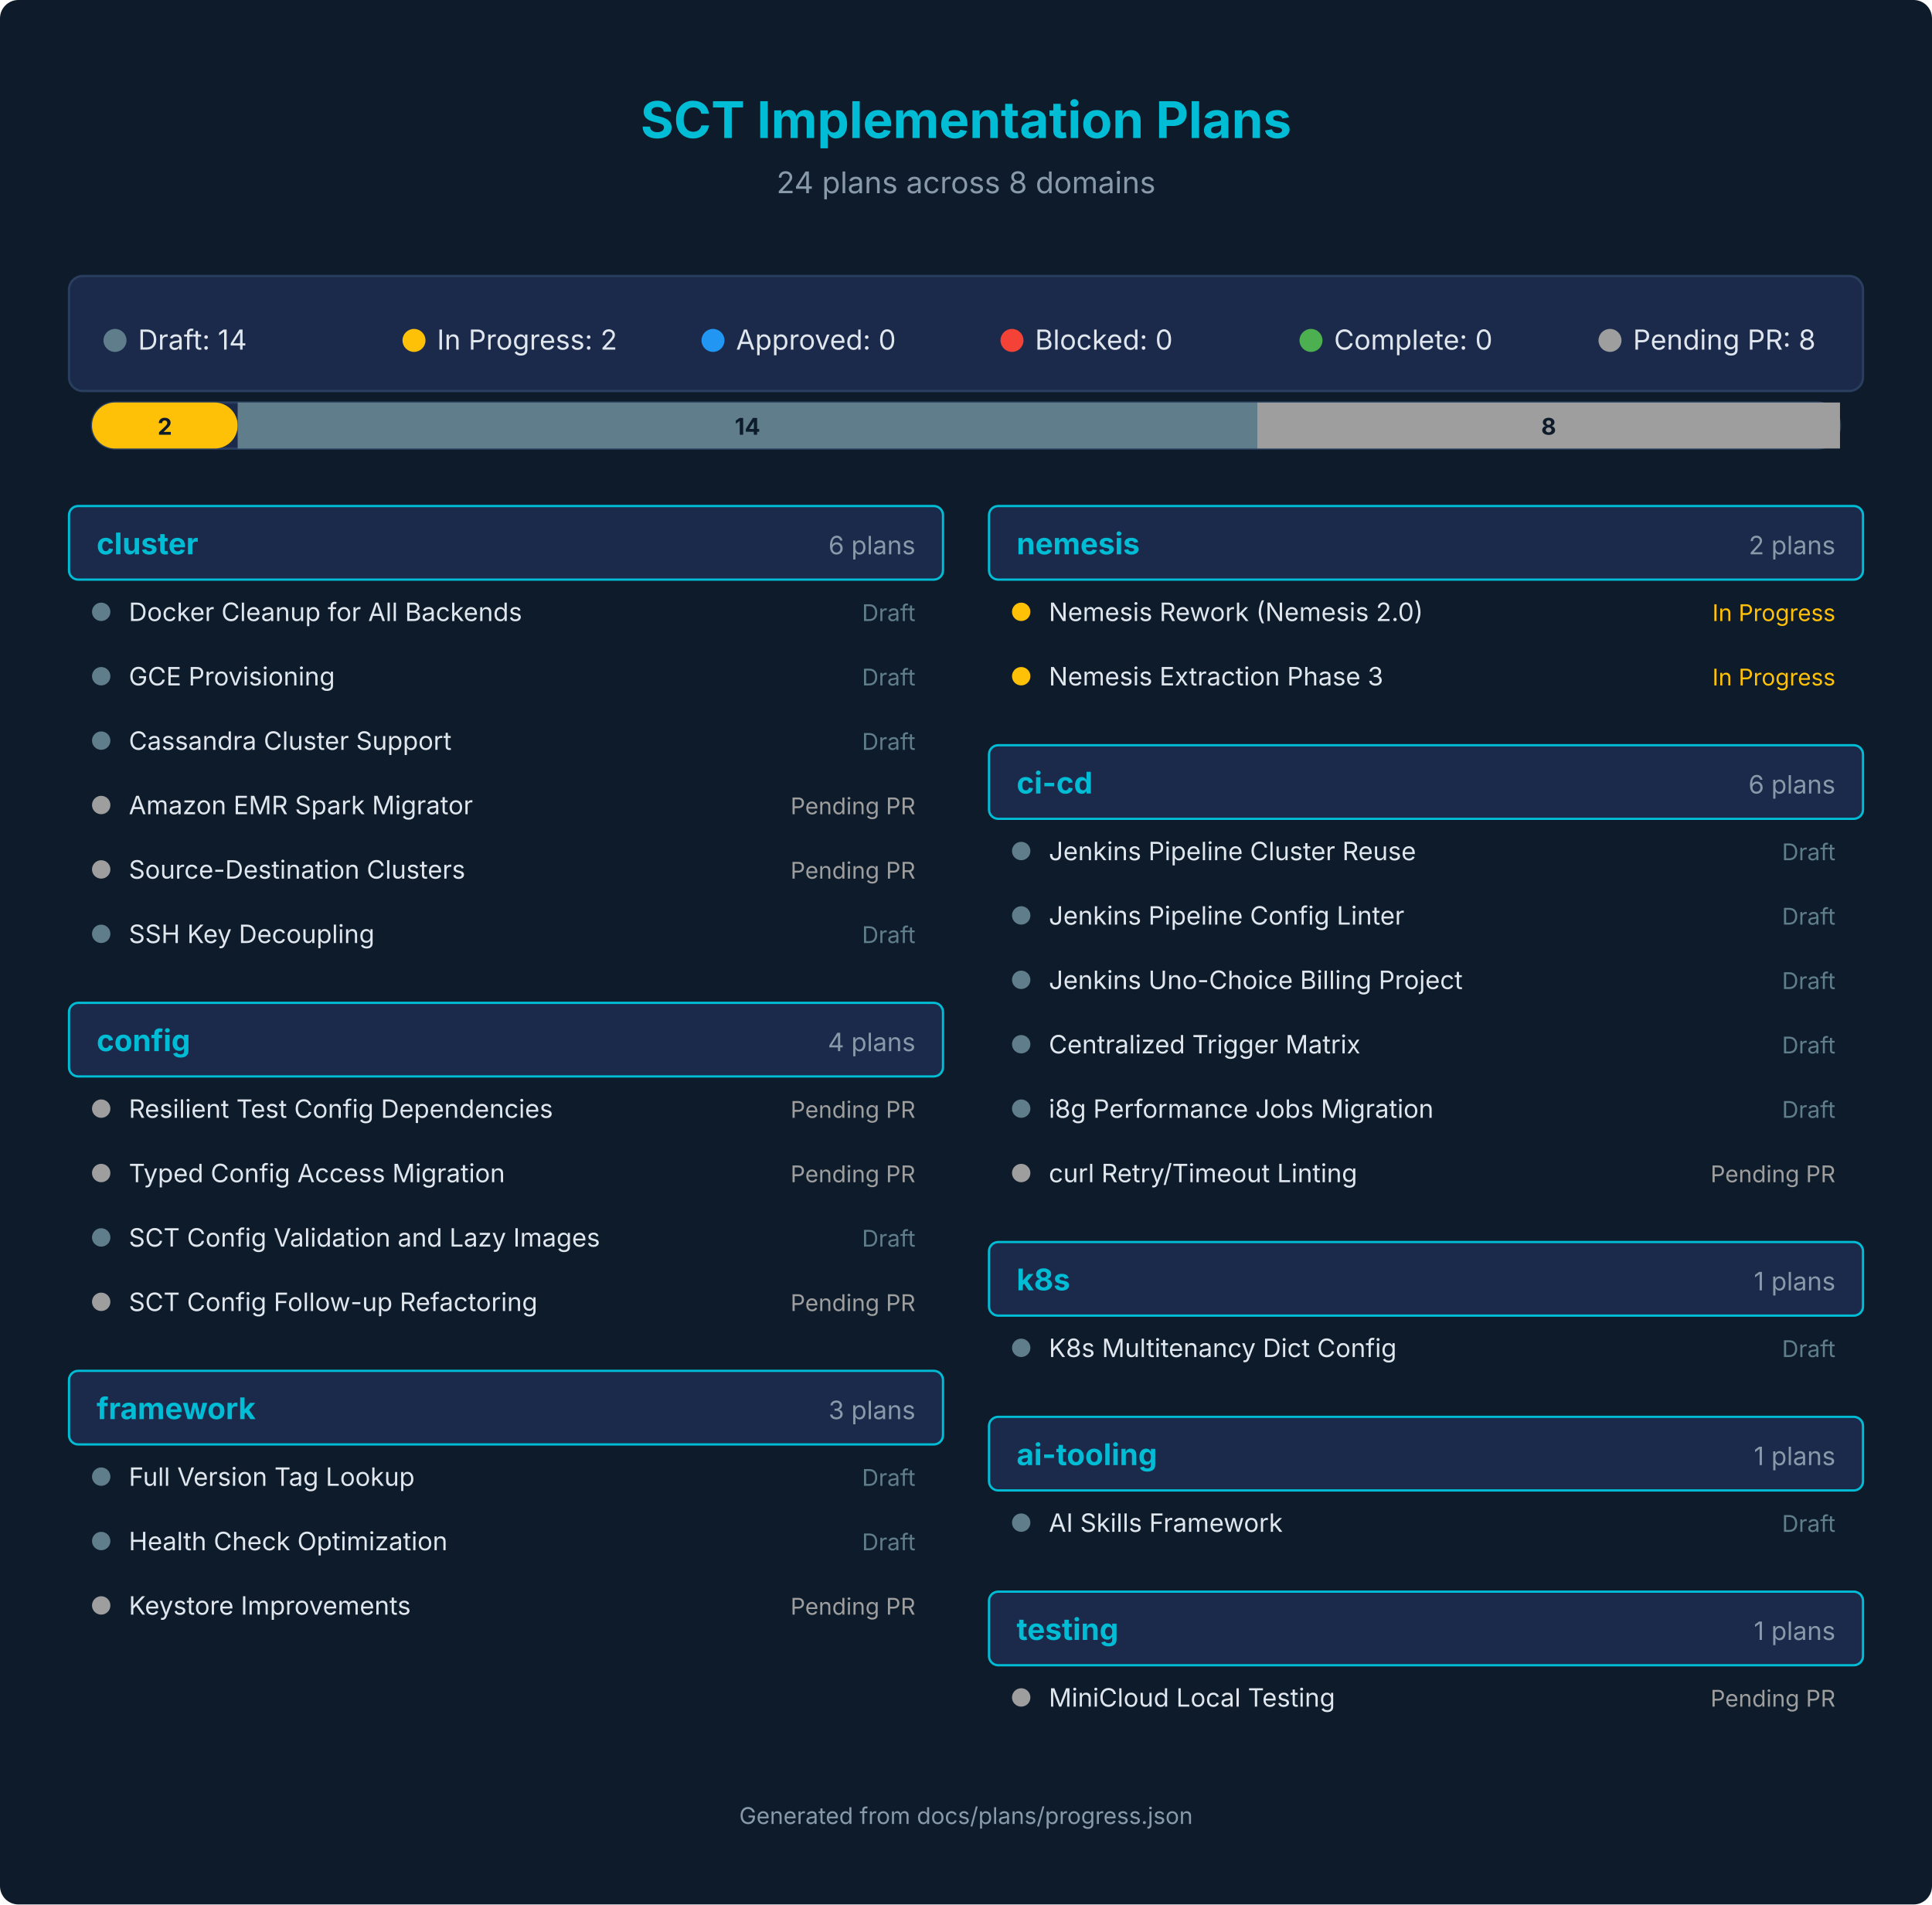
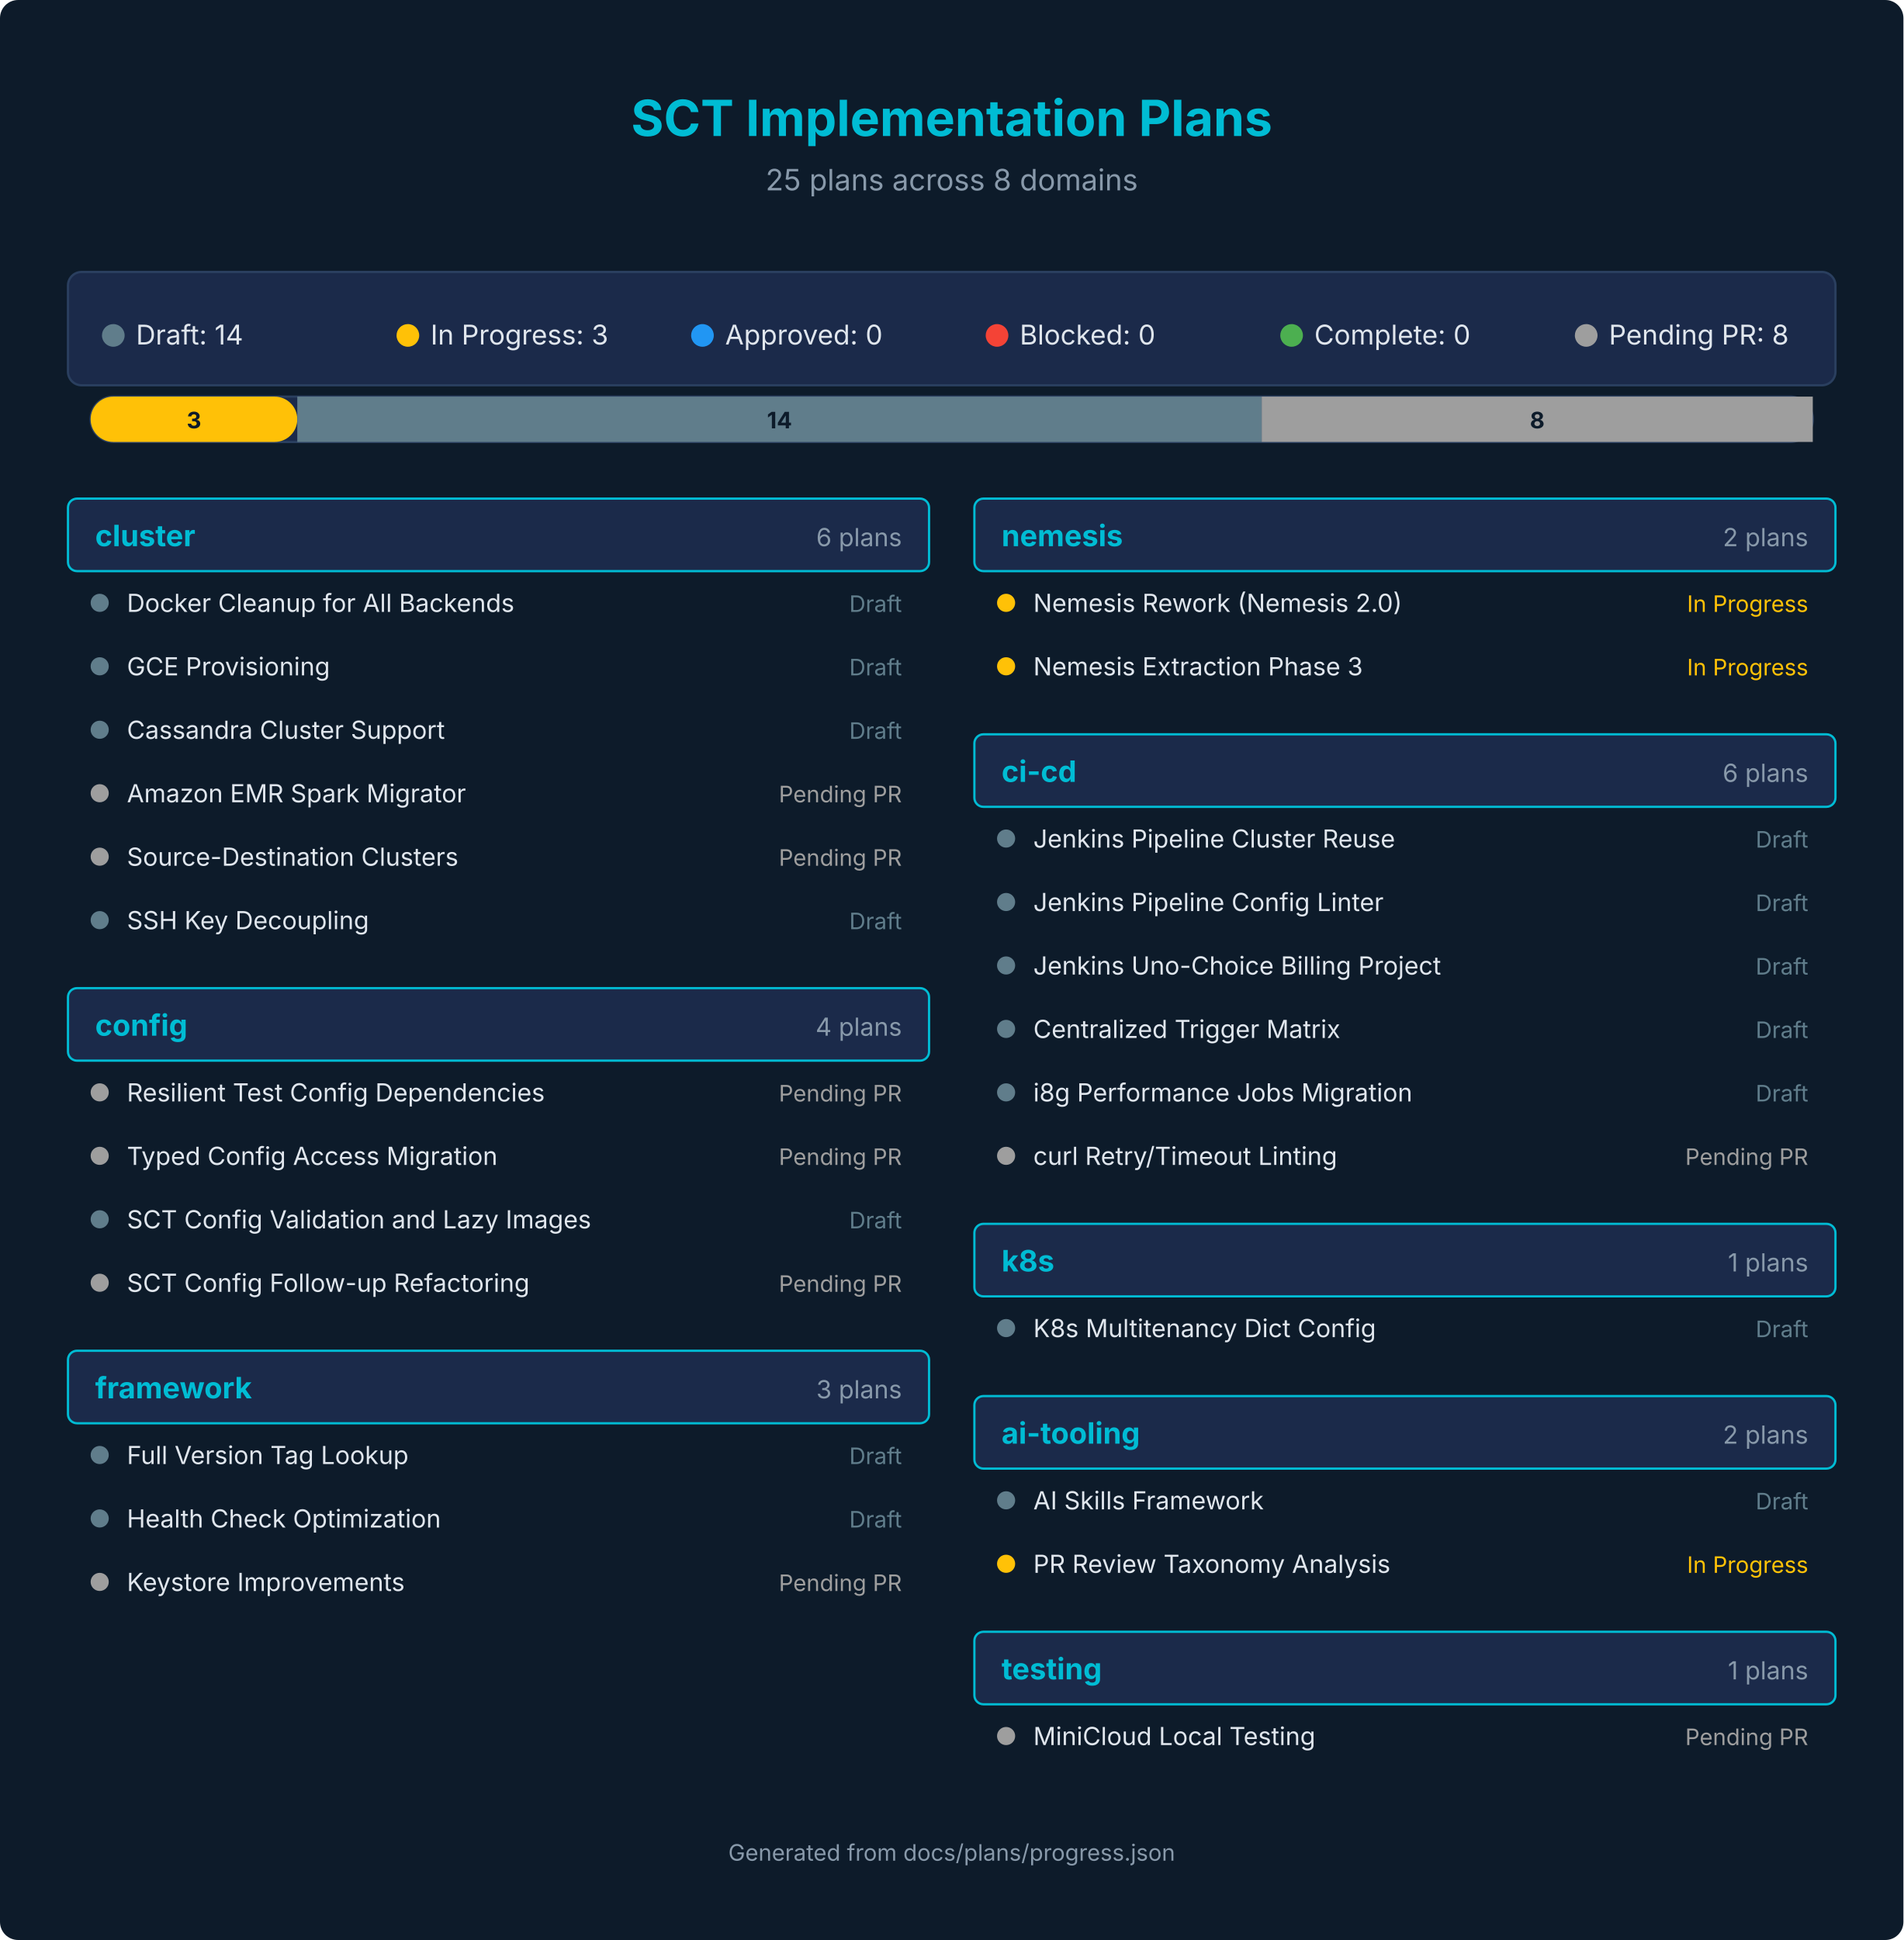
- <svg xmlns="http://www.w3.org/2000/svg" width="840" height="828" viewBox="0 0 840 828">
-   <rect width="840" height="828" fill="#0D1B2A" rx="8" />
+ <svg xmlns="http://www.w3.org/2000/svg" width="840" height="856" viewBox="0 0 840 856">
+   <rect width="840" height="856" fill="#0D1B2A" rx="8" />
  <text x="420" y="60" text-anchor="middle" font-family="system-ui, -apple-system, sans-serif" font-size="22" font-weight="bold" fill="#00BCD4">SCT Implementation Plans</text>
-   <text x="420" y="84" text-anchor="middle" font-family="system-ui, -apple-system, sans-serif" font-size="13" fill="#8899AA">24 plans across 8 domains</text>
+   <text x="420" y="84" text-anchor="middle" font-family="system-ui, -apple-system, sans-serif" font-size="13" fill="#8899AA">25 plans across 8 domains</text>
  <rect x="30" y="120" width="780" height="50" rx="6" fill="#1B2A4A" stroke="#2A3F5F" stroke-width="1" />
  <circle cx="50" cy="148" r="5" fill="#607D8B" />
  <text x="60" y="152" font-family="system-ui, -apple-system, sans-serif" font-size="12" fill="#E0E6ED">Draft: 14</text>
  <circle cx="180" cy="148" r="5" fill="#FFC107" />
-   <text x="190" y="152" font-family="system-ui, -apple-system, sans-serif" font-size="12" fill="#E0E6ED">In Progress: 2</text>
+   <text x="190" y="152" font-family="system-ui, -apple-system, sans-serif" font-size="12" fill="#E0E6ED">In Progress: 3</text>
  <circle cx="310" cy="148" r="5" fill="#2196F3" />
  <text x="320" y="152" font-family="system-ui, -apple-system, sans-serif" font-size="12" fill="#E0E6ED">Approved: 0</text>
  <circle cx="440" cy="148" r="5" fill="#F44336" />
  <text x="450" y="152" font-family="system-ui, -apple-system, sans-serif" font-size="12" fill="#E0E6ED">Blocked: 0</text>
  <circle cx="570" cy="148" r="5" fill="#4CAF50" />
  <text x="580" y="152" font-family="system-ui, -apple-system, sans-serif" font-size="12" fill="#E0E6ED">Complete: 0</text>
  <circle cx="700" cy="148" r="5" fill="#9E9E9E" />
  <text x="710" y="152" font-family="system-ui, -apple-system, sans-serif" font-size="12" fill="#E0E6ED">Pending PR: 8</text>
  <rect x="40" y="175" width="760" height="20" rx="10" fill="#1B2A4A" stroke="#2A3F5F" stroke-width="1" />
-   <rect x="40" y="175" width="63.333" height="20" rx="10" fill="#FFC107" />
-   <text x="71.667" y="189" text-anchor="middle" font-family="system-ui, -apple-system, sans-serif" font-size="10" font-weight="bold" fill="#0D1B2A">2</text>
-   <rect x="103.333" y="175" width="443.333" height="20" rx="0" fill="#607D8B" />
-   <text x="325.0" y="189" text-anchor="middle" font-family="system-ui, -apple-system, sans-serif" font-size="10" font-weight="bold" fill="#0D1B2A">14</text>
-   <rect x="546.667" y="175" width="253.333" height="20" rx="0" fill="#9E9E9E" />
-   <text x="673.333" y="189" text-anchor="middle" font-family="system-ui, -apple-system, sans-serif" font-size="10" font-weight="bold" fill="#0D1B2A">8</text>
+   <rect x="40" y="175" width="91.2" height="20" rx="10" fill="#FFC107" />
+   <text x="85.6" y="189" text-anchor="middle" font-family="system-ui, -apple-system, sans-serif" font-size="10" font-weight="bold" fill="#0D1B2A">3</text>
+   <rect x="131.2" y="175" width="425.6" height="20" rx="0" fill="#607D8B" />
+   <text x="344.0" y="189" text-anchor="middle" font-family="system-ui, -apple-system, sans-serif" font-size="10" font-weight="bold" fill="#0D1B2A">14</text>
+   <rect x="556.8" y="175" width="243.2" height="20" rx="0" fill="#9E9E9E" />
+   <text x="678.4" y="189" text-anchor="middle" font-family="system-ui, -apple-system, sans-serif" font-size="10" font-weight="bold" fill="#0D1B2A">8</text>
  <rect x="30" y="220" width="380" height="32" rx="4" fill="#1B2A4A" stroke="#00BCD4" stroke-width="1" />
  <text x="42" y="241" font-family="system-ui, -apple-system, sans-serif" font-size="13" font-weight="bold" fill="#00BCD4">cluster</text>
  <text x="398" y="241" text-anchor="end" font-family="system-ui, -apple-system, sans-serif" font-size="11" fill="#8899AA">6 plans</text>
  <circle cx="44" cy="266" r="4" fill="#607D8B" />
  <text x="56" y="270" font-family="system-ui, -apple-system, sans-serif" font-size="11" fill="#E0E6ED">Docker Cleanup for All Backends</text>
  <text x="398" y="270" text-anchor="end" font-family="system-ui, -apple-system, sans-serif" font-size="10" fill="#607D8B">Draft</text>
  <circle cx="44" cy="294" r="4" fill="#607D8B" />
  <text x="56" y="298" font-family="system-ui, -apple-system, sans-serif" font-size="11" fill="#E0E6ED">GCE Provisioning</text>
  <text x="398" y="298" text-anchor="end" font-family="system-ui, -apple-system, sans-serif" font-size="10" fill="#607D8B">Draft</text>
  <circle cx="44" cy="322" r="4" fill="#607D8B" />
  <text x="56" y="326" font-family="system-ui, -apple-system, sans-serif" font-size="11" fill="#E0E6ED">Cassandra Cluster Support</text>
  <text x="398" y="326" text-anchor="end" font-family="system-ui, -apple-system, sans-serif" font-size="10" fill="#607D8B">Draft</text>
  <circle cx="44" cy="350" r="4" fill="#9E9E9E" />
  <text x="56" y="354" font-family="system-ui, -apple-system, sans-serif" font-size="11" fill="#E0E6ED">Amazon EMR Spark Migrator</text>
  <text x="398" y="354" text-anchor="end" font-family="system-ui, -apple-system, sans-serif" font-size="10" fill="#9E9E9E">Pending PR</text>
  <circle cx="44" cy="378" r="4" fill="#9E9E9E" />
  <text x="56" y="382" font-family="system-ui, -apple-system, sans-serif" font-size="11" fill="#E0E6ED">Source-Destination Clusters</text>
  <text x="398" y="382" text-anchor="end" font-family="system-ui, -apple-system, sans-serif" font-size="10" fill="#9E9E9E">Pending PR</text>
  <circle cx="44" cy="406" r="4" fill="#607D8B" />
  <text x="56" y="410" font-family="system-ui, -apple-system, sans-serif" font-size="11" fill="#E0E6ED">SSH Key Decoupling</text>
  <text x="398" y="410" text-anchor="end" font-family="system-ui, -apple-system, sans-serif" font-size="10" fill="#607D8B">Draft</text>
  <rect x="30" y="436" width="380" height="32" rx="4" fill="#1B2A4A" stroke="#00BCD4" stroke-width="1" />
  <text x="42" y="457" font-family="system-ui, -apple-system, sans-serif" font-size="13" font-weight="bold" fill="#00BCD4">config</text>
  <text x="398" y="457" text-anchor="end" font-family="system-ui, -apple-system, sans-serif" font-size="11" fill="#8899AA">4 plans</text>
  <circle cx="44" cy="482" r="4" fill="#9E9E9E" />
  <text x="56" y="486" font-family="system-ui, -apple-system, sans-serif" font-size="11" fill="#E0E6ED">Resilient Test Config Dependencies</text>
  <text x="398" y="486" text-anchor="end" font-family="system-ui, -apple-system, sans-serif" font-size="10" fill="#9E9E9E">Pending PR</text>
  <circle cx="44" cy="510" r="4" fill="#9E9E9E" />
  <text x="56" y="514" font-family="system-ui, -apple-system, sans-serif" font-size="11" fill="#E0E6ED">Typed Config Access Migration</text>
  <text x="398" y="514" text-anchor="end" font-family="system-ui, -apple-system, sans-serif" font-size="10" fill="#9E9E9E">Pending PR</text>
  <circle cx="44" cy="538" r="4" fill="#607D8B" />
  <text x="56" y="542" font-family="system-ui, -apple-system, sans-serif" font-size="11" fill="#E0E6ED">SCT Config Validation and Lazy Images</text>
  <text x="398" y="542" text-anchor="end" font-family="system-ui, -apple-system, sans-serif" font-size="10" fill="#607D8B">Draft</text>
  <circle cx="44" cy="566" r="4" fill="#9E9E9E" />
  <text x="56" y="570" font-family="system-ui, -apple-system, sans-serif" font-size="11" fill="#E0E6ED">SCT Config Follow-up Refactoring</text>
  <text x="398" y="570" text-anchor="end" font-family="system-ui, -apple-system, sans-serif" font-size="10" fill="#9E9E9E">Pending PR</text>
  <rect x="30" y="596" width="380" height="32" rx="4" fill="#1B2A4A" stroke="#00BCD4" stroke-width="1" />
  <text x="42" y="617" font-family="system-ui, -apple-system, sans-serif" font-size="13" font-weight="bold" fill="#00BCD4">framework</text>
  <text x="398" y="617" text-anchor="end" font-family="system-ui, -apple-system, sans-serif" font-size="11" fill="#8899AA">3 plans</text>
  <circle cx="44" cy="642" r="4" fill="#607D8B" />
  <text x="56" y="646" font-family="system-ui, -apple-system, sans-serif" font-size="11" fill="#E0E6ED">Full Version Tag Lookup</text>
  <text x="398" y="646" text-anchor="end" font-family="system-ui, -apple-system, sans-serif" font-size="10" fill="#607D8B">Draft</text>
  <circle cx="44" cy="670" r="4" fill="#607D8B" />
  <text x="56" y="674" font-family="system-ui, -apple-system, sans-serif" font-size="11" fill="#E0E6ED">Health Check Optimization</text>
  <text x="398" y="674" text-anchor="end" font-family="system-ui, -apple-system, sans-serif" font-size="10" fill="#607D8B">Draft</text>
  <circle cx="44" cy="698" r="4" fill="#9E9E9E" />
  <text x="56" y="702" font-family="system-ui, -apple-system, sans-serif" font-size="11" fill="#E0E6ED">Keystore Improvements</text>
  <text x="398" y="702" text-anchor="end" font-family="system-ui, -apple-system, sans-serif" font-size="10" fill="#9E9E9E">Pending PR</text>
  <rect x="430" y="220" width="380" height="32" rx="4" fill="#1B2A4A" stroke="#00BCD4" stroke-width="1" />
  <text x="442" y="241" font-family="system-ui, -apple-system, sans-serif" font-size="13" font-weight="bold" fill="#00BCD4">nemesis</text>
  <text x="798" y="241" text-anchor="end" font-family="system-ui, -apple-system, sans-serif" font-size="11" fill="#8899AA">2 plans</text>
  <circle cx="444" cy="266" r="4" fill="#FFC107" />
  <text x="456" y="270" font-family="system-ui, -apple-system, sans-serif" font-size="11" fill="#E0E6ED">Nemesis Rework (Nemesis 2.0)</text>
  <text x="798" y="270" text-anchor="end" font-family="system-ui, -apple-system, sans-serif" font-size="10" fill="#FFC107">In Progress</text>
  <circle cx="444" cy="294" r="4" fill="#FFC107" />
  <text x="456" y="298" font-family="system-ui, -apple-system, sans-serif" font-size="11" fill="#E0E6ED">Nemesis Extraction Phase 3</text>
  <text x="798" y="298" text-anchor="end" font-family="system-ui, -apple-system, sans-serif" font-size="10" fill="#FFC107">In Progress</text>
  <rect x="430" y="324" width="380" height="32" rx="4" fill="#1B2A4A" stroke="#00BCD4" stroke-width="1" />
  <text x="442" y="345" font-family="system-ui, -apple-system, sans-serif" font-size="13" font-weight="bold" fill="#00BCD4">ci-cd</text>
  <text x="798" y="345" text-anchor="end" font-family="system-ui, -apple-system, sans-serif" font-size="11" fill="#8899AA">6 plans</text>
  <circle cx="444" cy="370" r="4" fill="#607D8B" />
  <text x="456" y="374" font-family="system-ui, -apple-system, sans-serif" font-size="11" fill="#E0E6ED">Jenkins Pipeline Cluster Reuse</text>
  <text x="798" y="374" text-anchor="end" font-family="system-ui, -apple-system, sans-serif" font-size="10" fill="#607D8B">Draft</text>
  <circle cx="444" cy="398" r="4" fill="#607D8B" />
  <text x="456" y="402" font-family="system-ui, -apple-system, sans-serif" font-size="11" fill="#E0E6ED">Jenkins Pipeline Config Linter</text>
  <text x="798" y="402" text-anchor="end" font-family="system-ui, -apple-system, sans-serif" font-size="10" fill="#607D8B">Draft</text>
  <circle cx="444" cy="426" r="4" fill="#607D8B" />
  <text x="456" y="430" font-family="system-ui, -apple-system, sans-serif" font-size="11" fill="#E0E6ED">Jenkins Uno-Choice Billing Project</text>
  <text x="798" y="430" text-anchor="end" font-family="system-ui, -apple-system, sans-serif" font-size="10" fill="#607D8B">Draft</text>
  <circle cx="444" cy="454" r="4" fill="#607D8B" />
  <text x="456" y="458" font-family="system-ui, -apple-system, sans-serif" font-size="11" fill="#E0E6ED">Centralized Trigger Matrix</text>
  <text x="798" y="458" text-anchor="end" font-family="system-ui, -apple-system, sans-serif" font-size="10" fill="#607D8B">Draft</text>
  <circle cx="444" cy="482" r="4" fill="#607D8B" />
  <text x="456" y="486" font-family="system-ui, -apple-system, sans-serif" font-size="11" fill="#E0E6ED">i8g Performance Jobs Migration</text>
  <text x="798" y="486" text-anchor="end" font-family="system-ui, -apple-system, sans-serif" font-size="10" fill="#607D8B">Draft</text>
  <circle cx="444" cy="510" r="4" fill="#9E9E9E" />
  <text x="456" y="514" font-family="system-ui, -apple-system, sans-serif" font-size="11" fill="#E0E6ED">curl Retry/Timeout Linting</text>
  <text x="798" y="514" text-anchor="end" font-family="system-ui, -apple-system, sans-serif" font-size="10" fill="#9E9E9E">Pending PR</text>
  <rect x="430" y="540" width="380" height="32" rx="4" fill="#1B2A4A" stroke="#00BCD4" stroke-width="1" />
  <text x="442" y="561" font-family="system-ui, -apple-system, sans-serif" font-size="13" font-weight="bold" fill="#00BCD4">k8s</text>
  <text x="798" y="561" text-anchor="end" font-family="system-ui, -apple-system, sans-serif" font-size="11" fill="#8899AA">1 plans</text>
  <circle cx="444" cy="586" r="4" fill="#607D8B" />
  <text x="456" y="590" font-family="system-ui, -apple-system, sans-serif" font-size="11" fill="#E0E6ED">K8s Multitenancy Dict Config</text>
  <text x="798" y="590" text-anchor="end" font-family="system-ui, -apple-system, sans-serif" font-size="10" fill="#607D8B">Draft</text>
  <rect x="430" y="616" width="380" height="32" rx="4" fill="#1B2A4A" stroke="#00BCD4" stroke-width="1" />
  <text x="442" y="637" font-family="system-ui, -apple-system, sans-serif" font-size="13" font-weight="bold" fill="#00BCD4">ai-tooling</text>
-   <text x="798" y="637" text-anchor="end" font-family="system-ui, -apple-system, sans-serif" font-size="11" fill="#8899AA">1 plans</text>
+   <text x="798" y="637" text-anchor="end" font-family="system-ui, -apple-system, sans-serif" font-size="11" fill="#8899AA">2 plans</text>
  <circle cx="444" cy="662" r="4" fill="#607D8B" />
  <text x="456" y="666" font-family="system-ui, -apple-system, sans-serif" font-size="11" fill="#E0E6ED">AI Skills Framework</text>
  <text x="798" y="666" text-anchor="end" font-family="system-ui, -apple-system, sans-serif" font-size="10" fill="#607D8B">Draft</text>
-   <rect x="430" y="692" width="380" height="32" rx="4" fill="#1B2A4A" stroke="#00BCD4" stroke-width="1" />
-   <text x="442" y="713" font-family="system-ui, -apple-system, sans-serif" font-size="13" font-weight="bold" fill="#00BCD4">testing</text>
-   <text x="798" y="713" text-anchor="end" font-family="system-ui, -apple-system, sans-serif" font-size="11" fill="#8899AA">1 plans</text>
-   <circle cx="444" cy="738" r="4" fill="#9E9E9E" />
-   <text x="456" y="742" font-family="system-ui, -apple-system, sans-serif" font-size="11" fill="#E0E6ED">MiniCloud Local Testing</text>
-   <text x="798" y="742" text-anchor="end" font-family="system-ui, -apple-system, sans-serif" font-size="10" fill="#9E9E9E">Pending PR</text>
-   <text x="420" y="793" text-anchor="middle" font-family="system-ui, -apple-system, sans-serif" font-size="10" fill="#8899AA">Generated from docs/plans/progress.json</text>
+   <circle cx="444" cy="690" r="4" fill="#FFC107" />
+   <text x="456" y="694" font-family="system-ui, -apple-system, sans-serif" font-size="11" fill="#E0E6ED">PR Review Taxonomy Analysis</text>
+   <text x="798" y="694" text-anchor="end" font-family="system-ui, -apple-system, sans-serif" font-size="10" fill="#FFC107">In Progress</text>
+   <rect x="430" y="720" width="380" height="32" rx="4" fill="#1B2A4A" stroke="#00BCD4" stroke-width="1" />
+   <text x="442" y="741" font-family="system-ui, -apple-system, sans-serif" font-size="13" font-weight="bold" fill="#00BCD4">testing</text>
+   <text x="798" y="741" text-anchor="end" font-family="system-ui, -apple-system, sans-serif" font-size="11" fill="#8899AA">1 plans</text>
+   <circle cx="444" cy="766" r="4" fill="#9E9E9E" />
+   <text x="456" y="770" font-family="system-ui, -apple-system, sans-serif" font-size="11" fill="#E0E6ED">MiniCloud Local Testing</text>
+   <text x="798" y="770" text-anchor="end" font-family="system-ui, -apple-system, sans-serif" font-size="10" fill="#9E9E9E">Pending PR</text>
+   <text x="420" y="821" text-anchor="middle" font-family="system-ui, -apple-system, sans-serif" font-size="10" fill="#8899AA">Generated from docs/plans/progress.json</text>
</svg>
